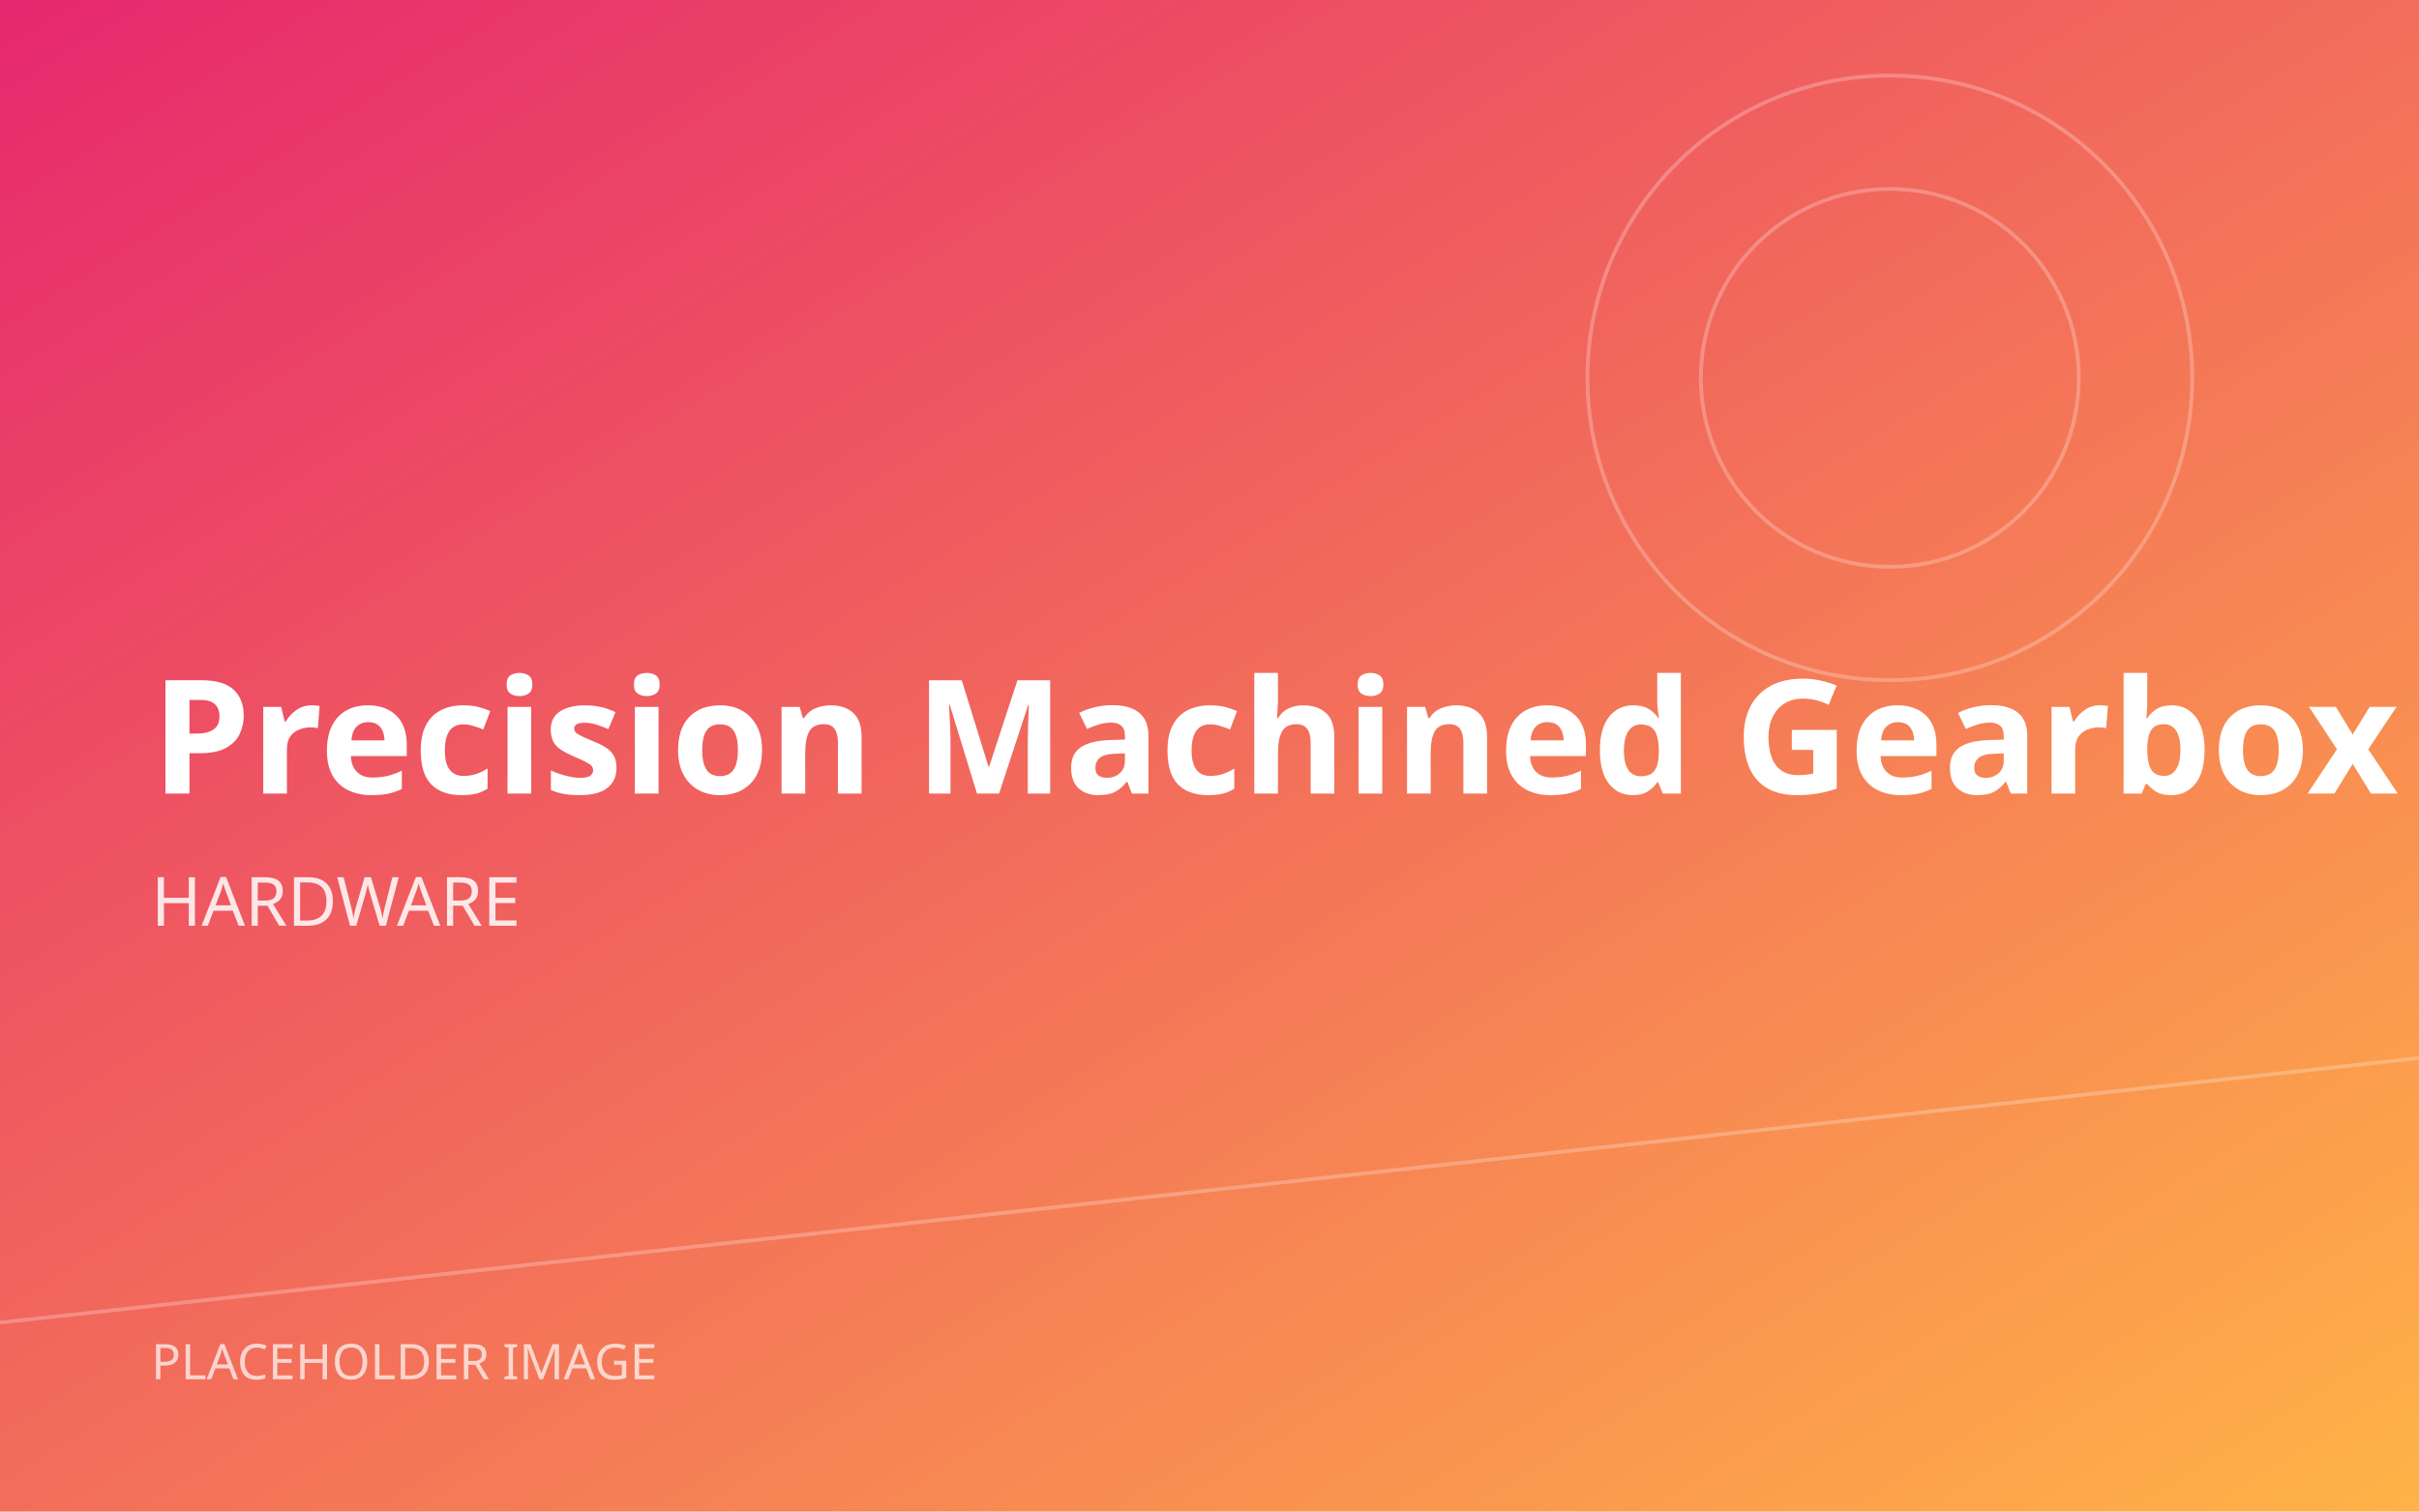
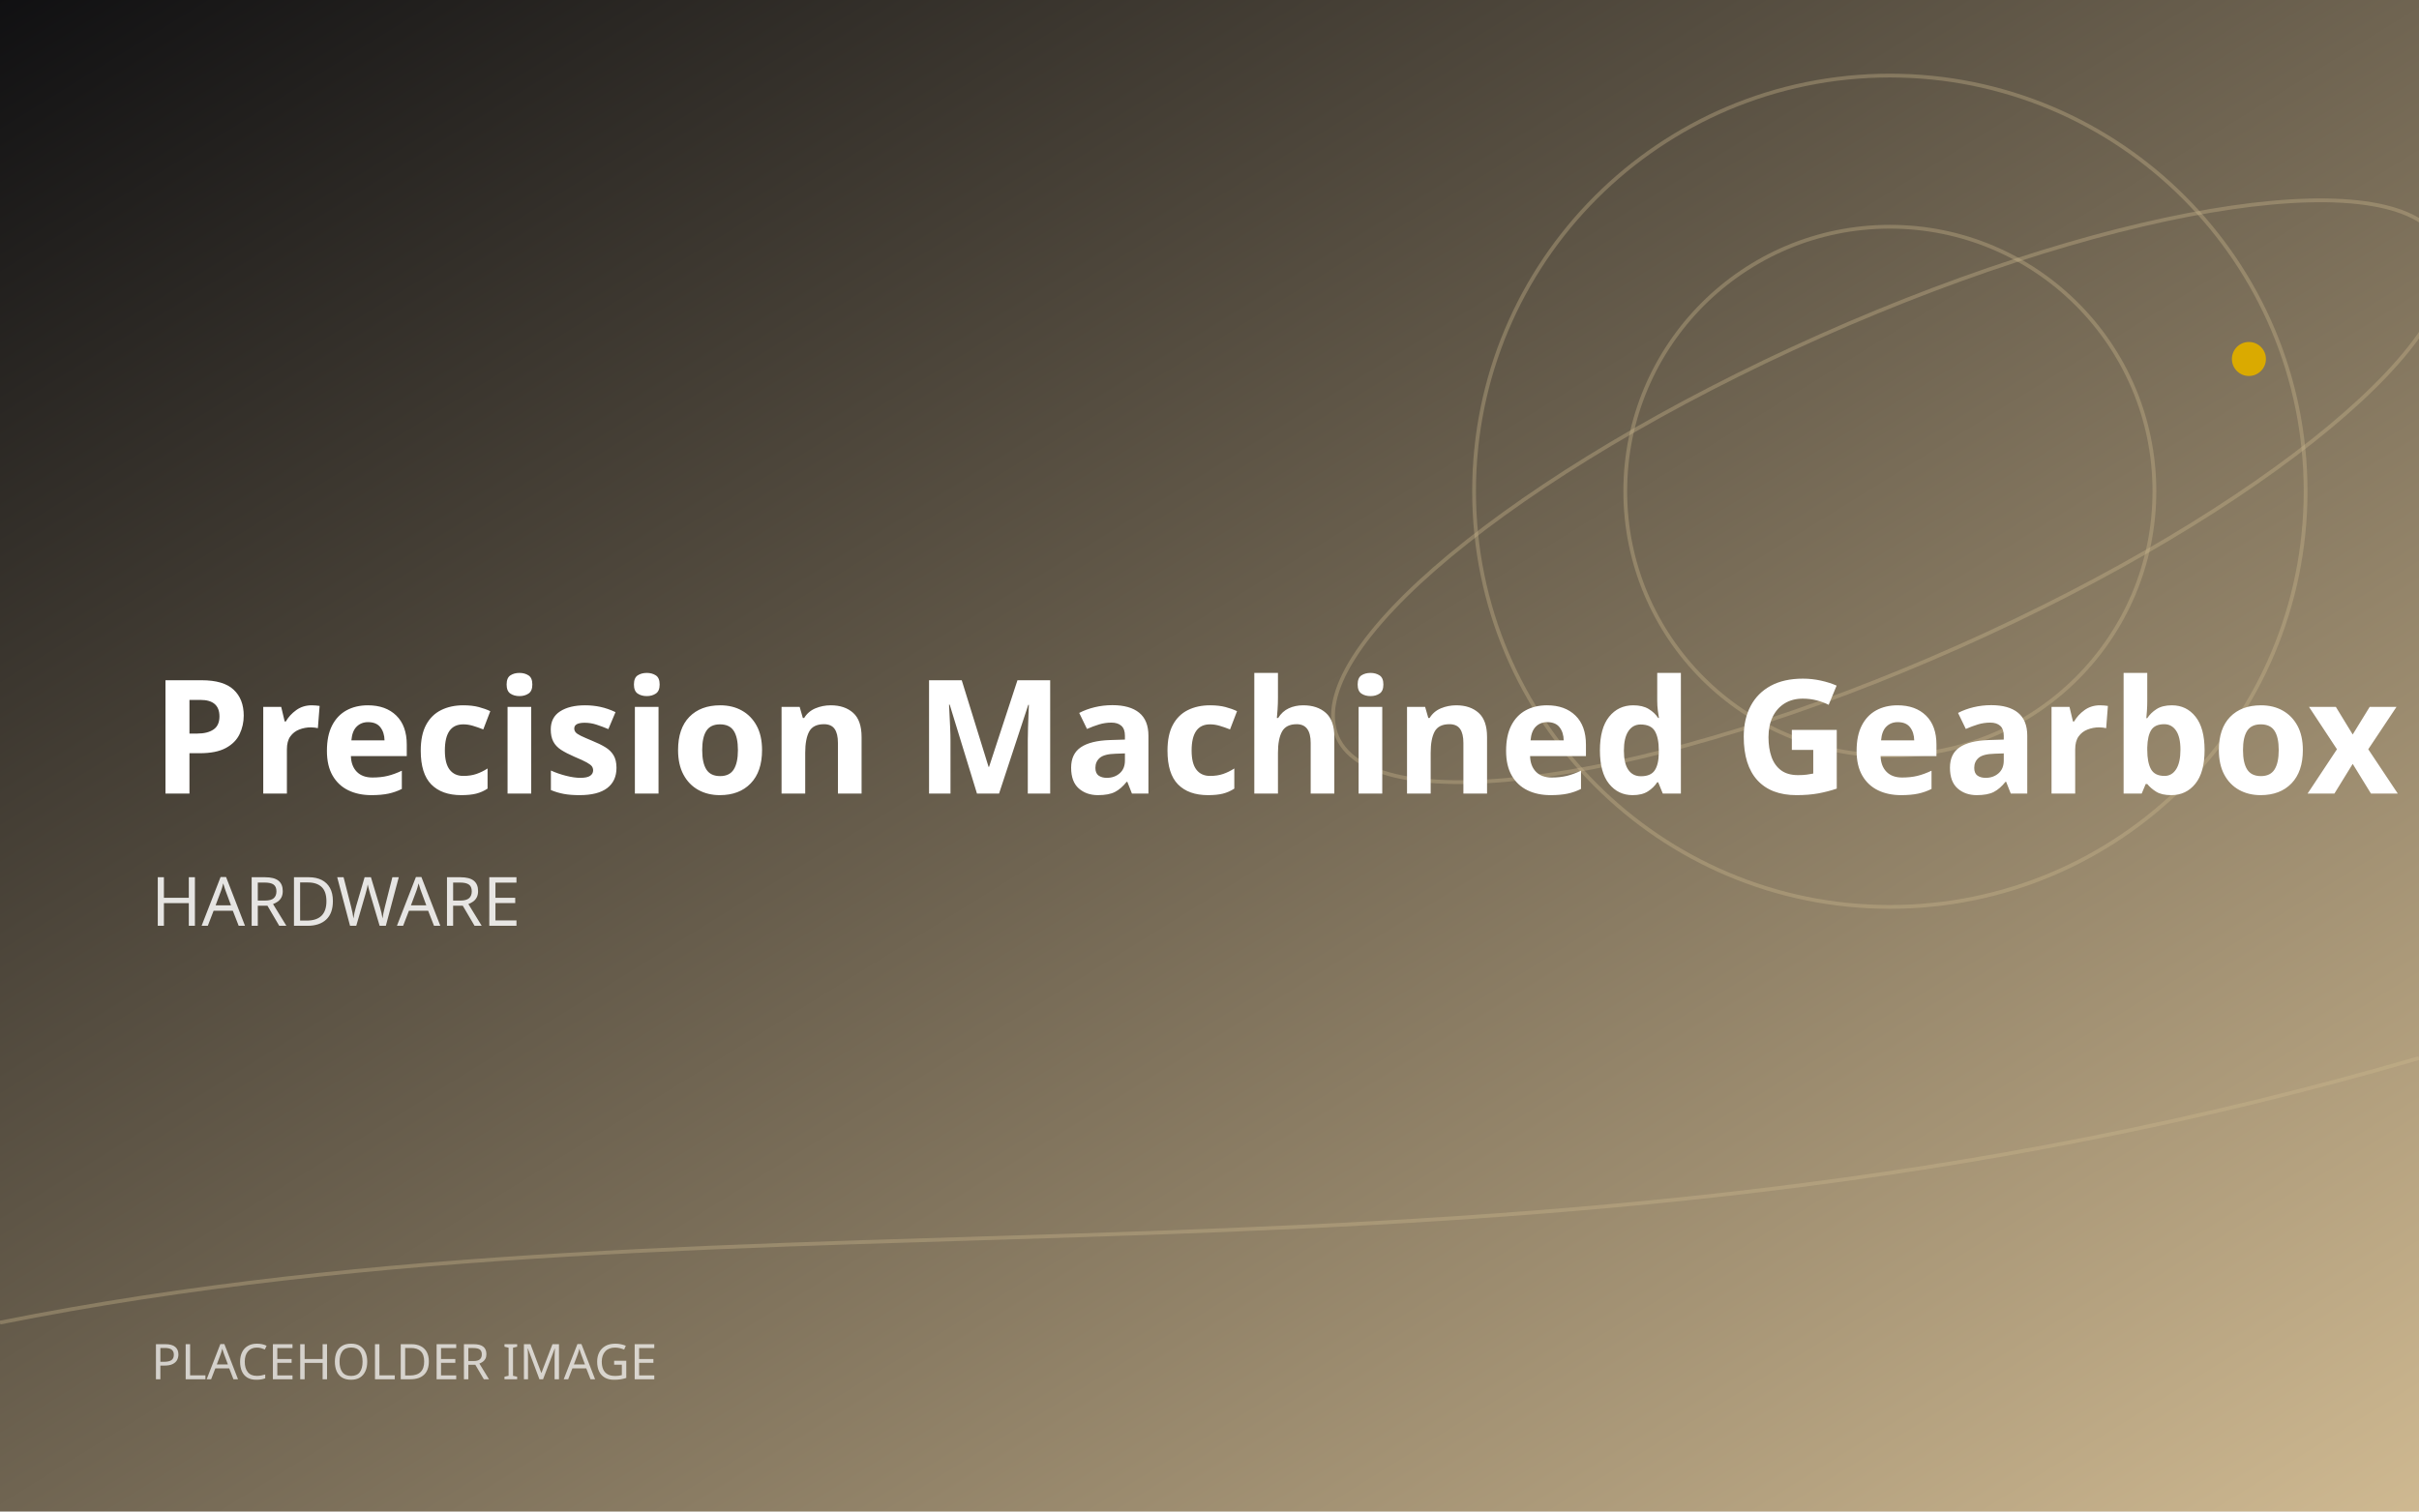
<svg xmlns="http://www.w3.org/2000/svg" viewBox="0 0 1280 800" width="1280" height="800">
  <defs>
    <linearGradient id="g" x1="0" y1="0" x2="1" y2="1">
-       <stop offset="0" stop-color="#e6286e" />
-       <stop offset="1" stop-color="#ffb347" />
+       <stop offset="0" stop-color="#101012" />
+       <stop offset="1" stop-color="#cfb991" />
    </linearGradient>
  </defs>
  <rect width="1280" height="800" fill="url(#g)" />
-   <g fill="none" stroke="#fff" stroke-opacity=".25" stroke-width="2">
-     <circle cx="1000" cy="200" r="160" />
-     <circle cx="1000" cy="200" r="100" />
-     <path d="M0 700 L1280 560" />
+   <g fill="none" stroke="#cfb991" stroke-opacity=".35" stroke-width="2">
+     <circle cx="1000" cy="260" r="220" />
+     <circle cx="1000" cy="260" r="140" />
+     <ellipse cx="1000" cy="260" rx="320" ry="90" transform="rotate(-24 1000 260)" />
+     <path d="M0 700 C 400 620 800 700 1280 560" />
  </g>
+   <circle cx="1190" cy="190" r="9" fill="#daaa00" />
  <text x="80" y="420" font-family="system-ui,sans-serif" font-size="84" font-weight="800" fill="#fff">Precision Machined Gearbox</text>
  <text x="80" y="490" font-family="system-ui,sans-serif" font-size="36" fill="#fff" fill-opacity=".85">HARDWARE</text>
  <text x="80" y="730" font-family="system-ui,sans-serif" font-size="26" fill="#fff" fill-opacity=".7">PLACEHOLDER IMAGE</text>
</svg>
